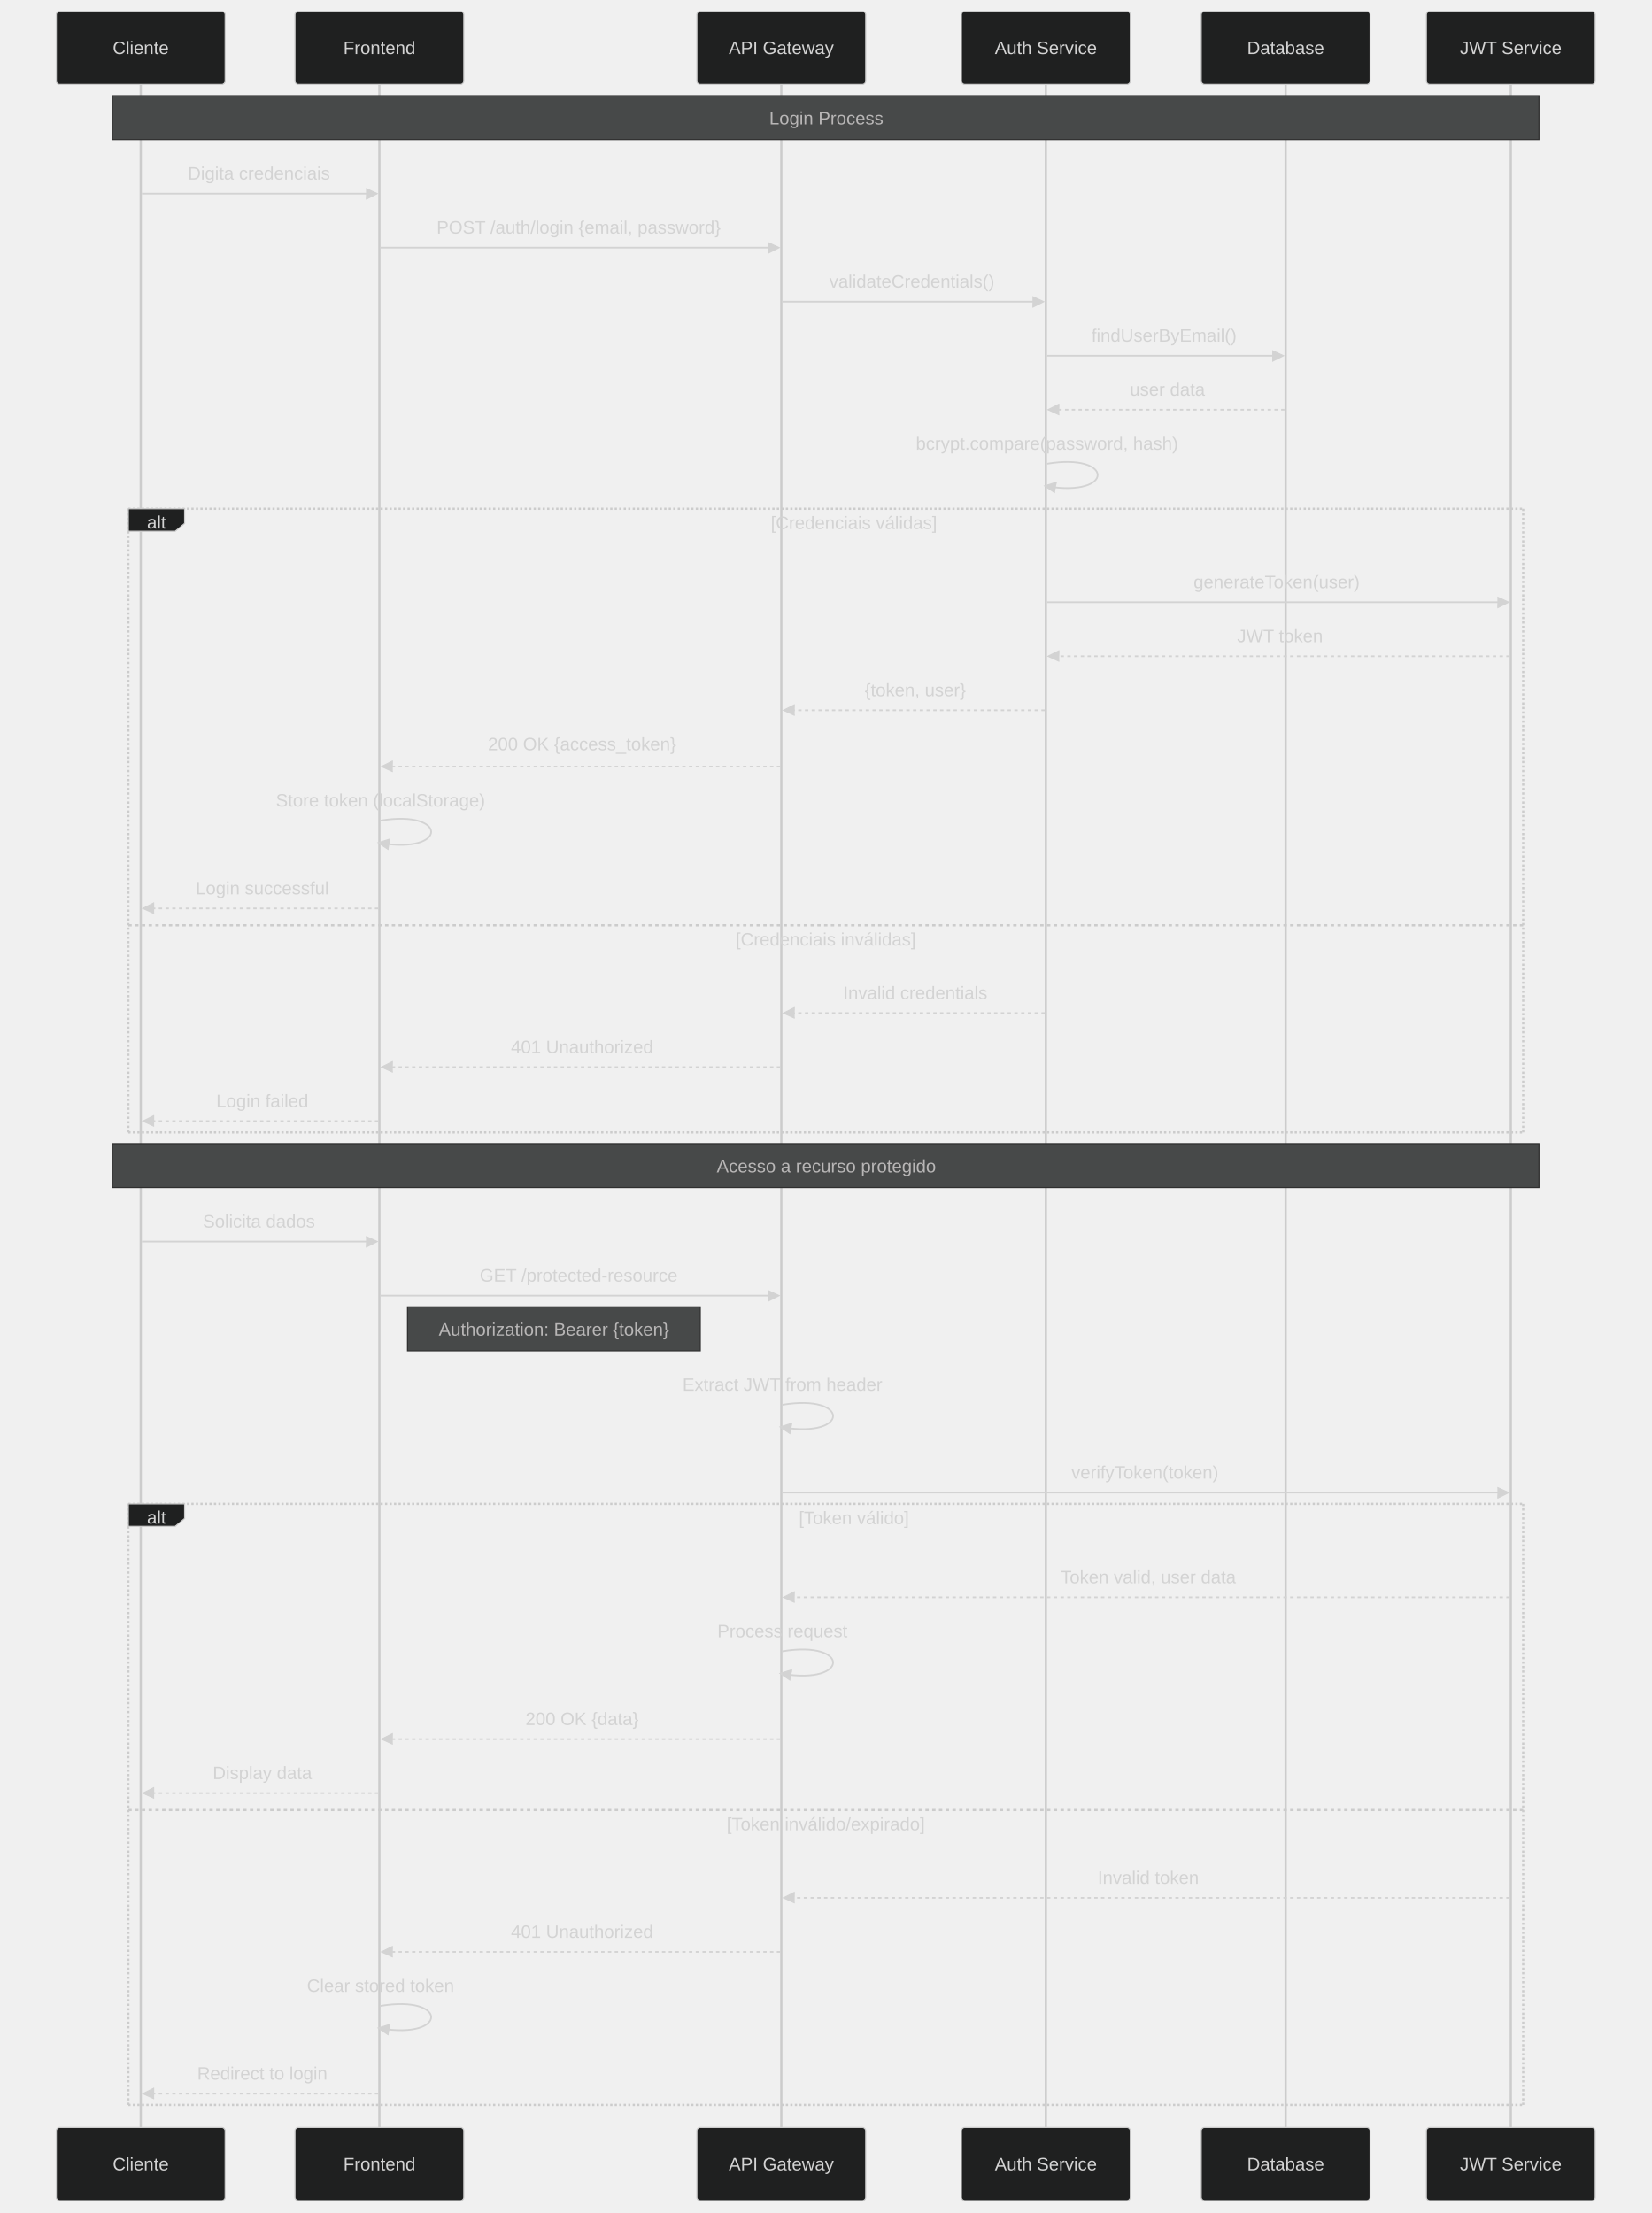
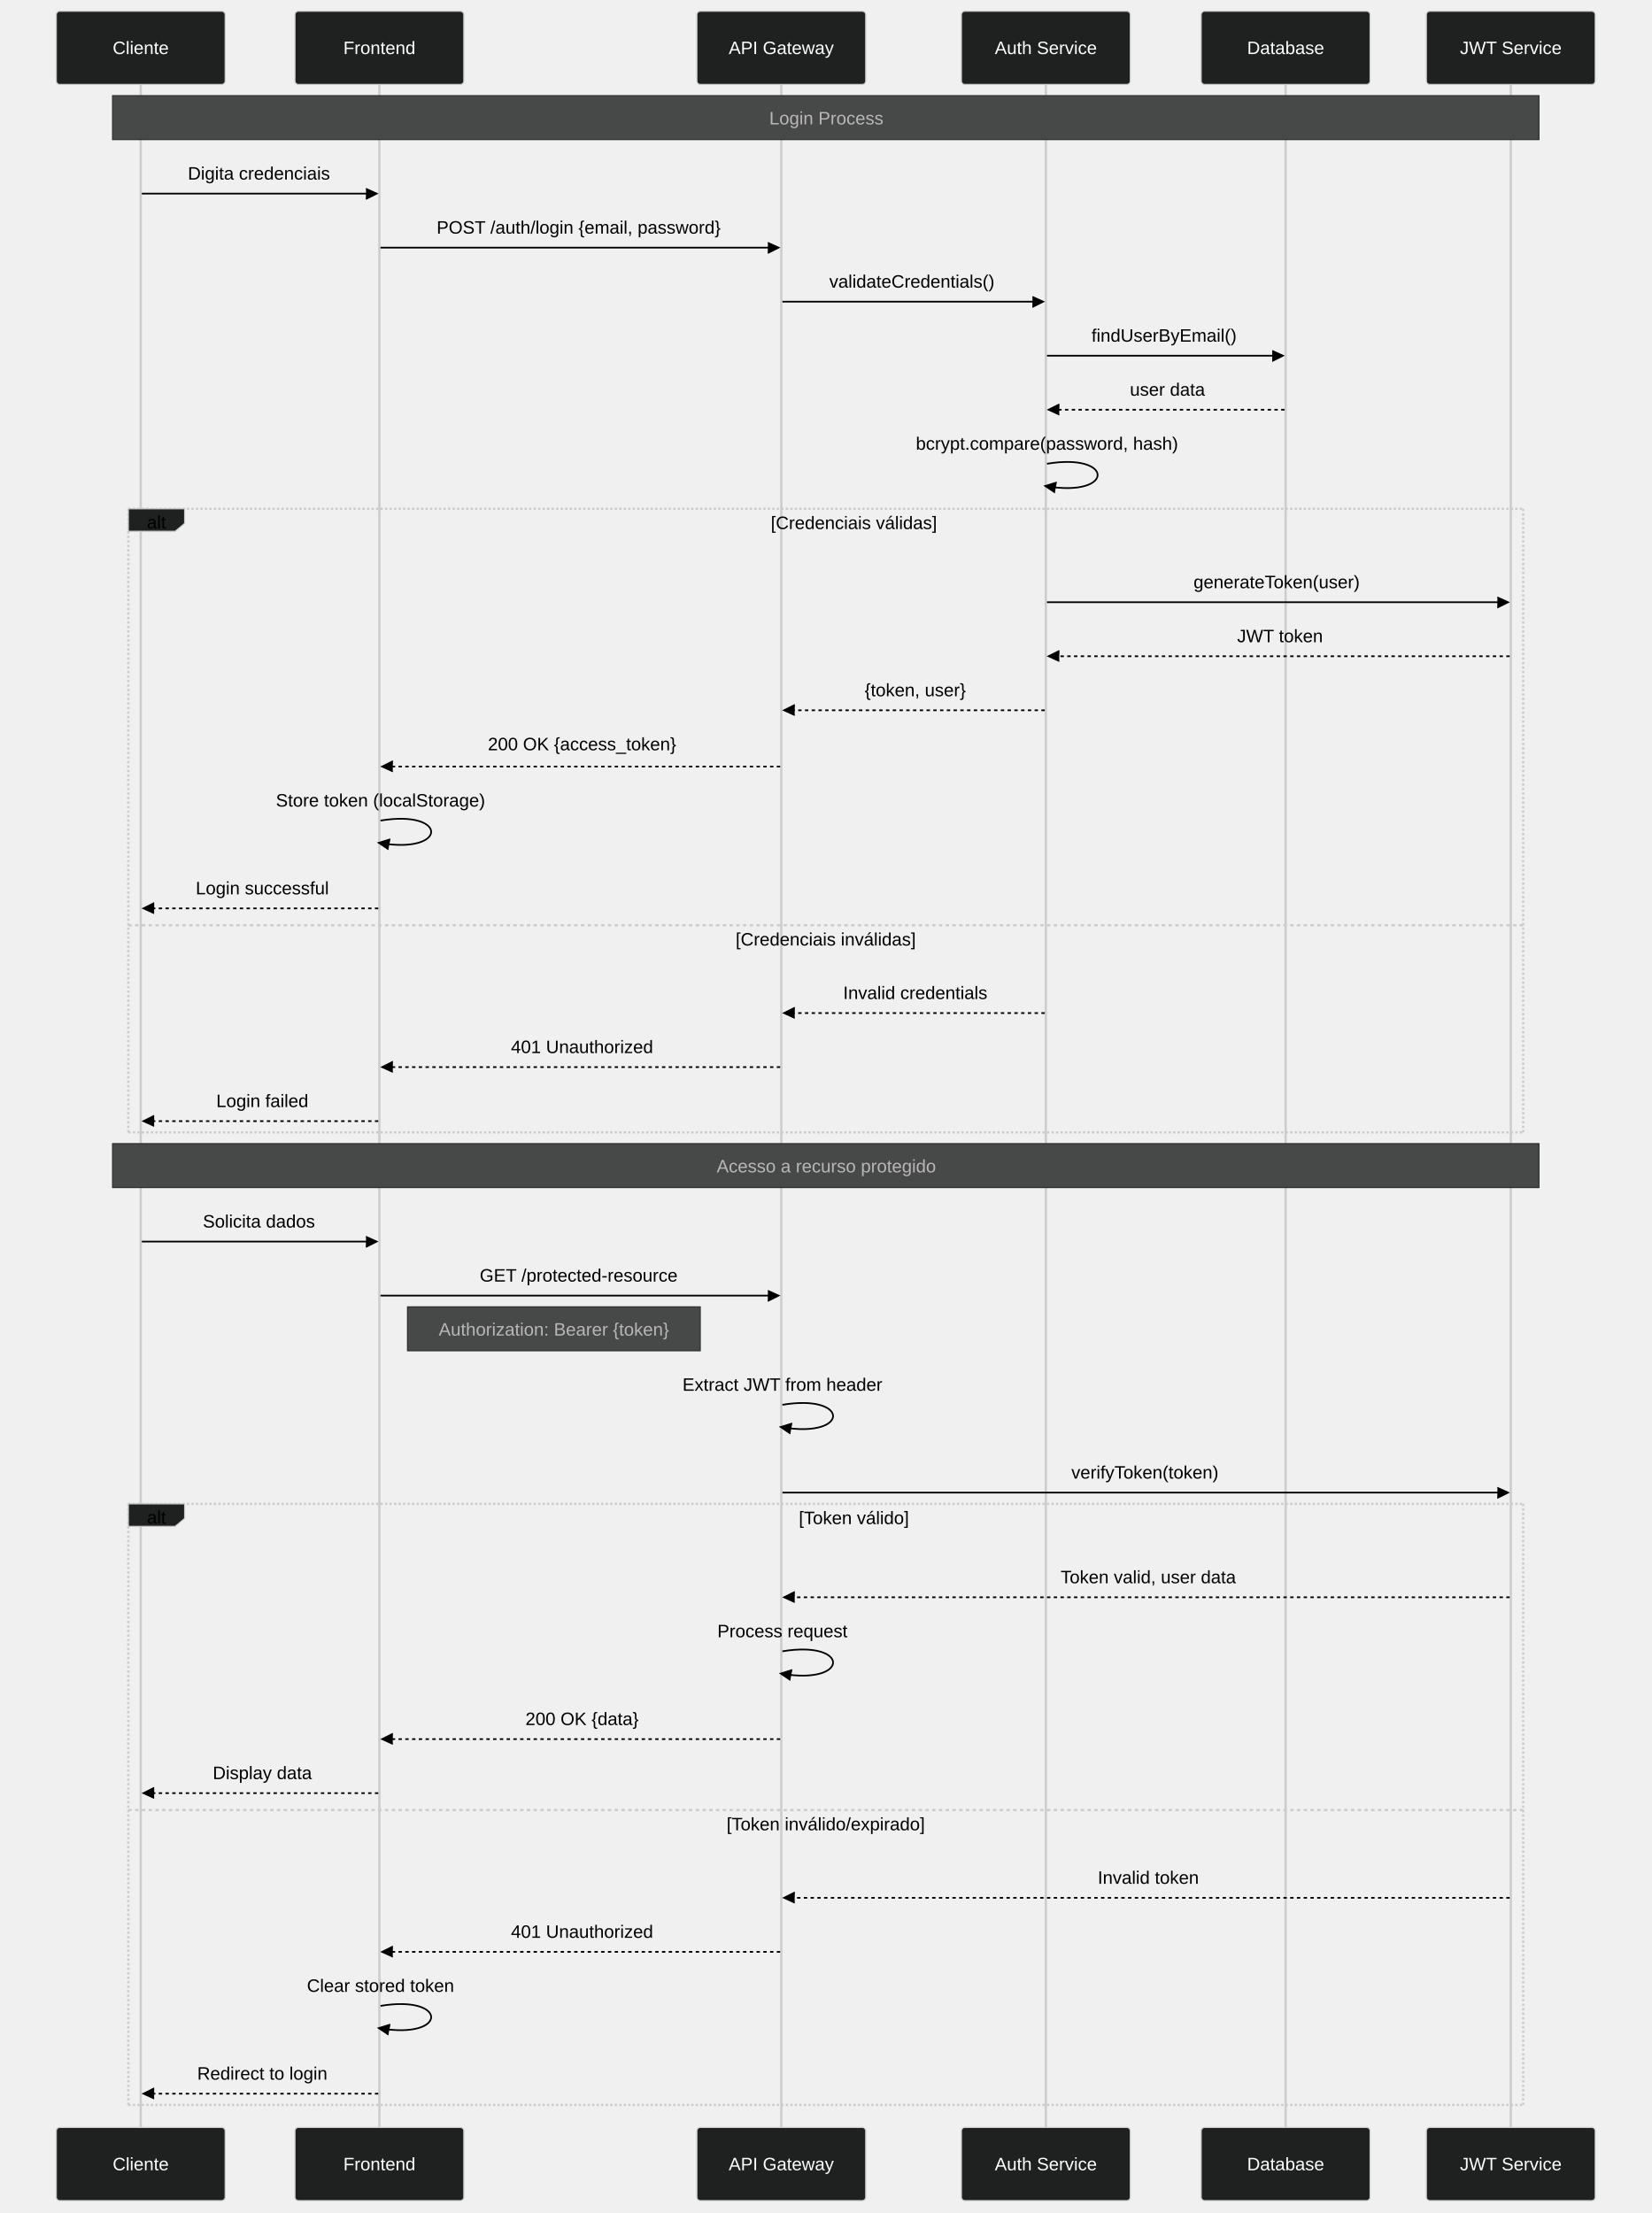
<svg xmlns="http://www.w3.org/2000/svg" aria-roledescription="sequence" role="graphics-document document" viewBox="-50 -10 1467 1966" style="max-width: 1467px; background-color: white;" width="100%" id="my-svg">
  <g>
    <rect class="actor actor-bottom" ry="3" rx="3" name="JWT" height="65" width="150" stroke="#666" fill="#eaeaea" y="1880" x="1217" />
    <text style="text-anchor: middle; font-size: 16px; font-weight: 400;" class="actor actor-box" alignment-baseline="central" dominant-baseline="central" y="1912.5" x="1292">
      <tspan dy="0" x="1292">JWT Service</tspan>
    </text>
  </g>
  <g>
    <rect class="actor actor-bottom" ry="3" rx="3" name="DB" height="65" width="150" stroke="#666" fill="#eaeaea" y="1880" x="1017" />
    <text style="text-anchor: middle; font-size: 16px; font-weight: 400;" class="actor actor-box" alignment-baseline="central" dominant-baseline="central" y="1912.5" x="1092">
      <tspan dy="0" x="1092">Database</tspan>
    </text>
  </g>
  <g>
    <rect class="actor actor-bottom" ry="3" rx="3" name="Auth" height="65" width="150" stroke="#666" fill="#eaeaea" y="1880" x="804" />
    <text style="text-anchor: middle; font-size: 16px; font-weight: 400;" class="actor actor-box" alignment-baseline="central" dominant-baseline="central" y="1912.5" x="879">
      <tspan dy="0" x="879">Auth Service</tspan>
    </text>
  </g>
  <g>
    <rect class="actor actor-bottom" ry="3" rx="3" name="API" height="65" width="150" stroke="#666" fill="#eaeaea" y="1880" x="569" />
    <text style="text-anchor: middle; font-size: 16px; font-weight: 400;" class="actor actor-box" alignment-baseline="central" dominant-baseline="central" y="1912.5" x="644">
      <tspan dy="0" x="644">API Gateway</tspan>
    </text>
  </g>
  <g>
    <rect class="actor actor-bottom" ry="3" rx="3" name="Frontend" height="65" width="150" stroke="#666" fill="#eaeaea" y="1880" x="212" />
    <text style="text-anchor: middle; font-size: 16px; font-weight: 400;" class="actor actor-box" alignment-baseline="central" dominant-baseline="central" y="1912.5" x="287">
      <tspan dy="0" x="287">Frontend</tspan>
    </text>
  </g>
  <g>
    <rect class="actor actor-bottom" ry="3" rx="3" name="Client" height="65" width="150" stroke="#666" fill="#eaeaea" y="1880" x="0" />
    <text style="text-anchor: middle; font-size: 16px; font-weight: 400;" class="actor actor-box" alignment-baseline="central" dominant-baseline="central" y="1912.5" x="75">
      <tspan dy="0" x="75">Cliente</tspan>
    </text>
  </g>
  <g>
    <line name="JWT" stroke="#999" stroke-width="0.5px" class="actor-line 200" y2="1880" x2="1292" y1="65" x1="1292" id="actor5" />
    <g id="root-5">
      <rect class="actor actor-top" ry="3" rx="3" name="JWT" height="65" width="150" stroke="#666" fill="#eaeaea" y="0" x="1217" />
      <text style="text-anchor: middle; font-size: 16px; font-weight: 400;" class="actor actor-box" alignment-baseline="central" dominant-baseline="central" y="32.5" x="1292">
        <tspan dy="0" x="1292">JWT Service</tspan>
      </text>
    </g>
  </g>
  <g>
    <line name="DB" stroke="#999" stroke-width="0.5px" class="actor-line 200" y2="1880" x2="1092" y1="65" x1="1092" id="actor4" />
    <g id="root-4">
      <rect class="actor actor-top" ry="3" rx="3" name="DB" height="65" width="150" stroke="#666" fill="#eaeaea" y="0" x="1017" />
      <text style="text-anchor: middle; font-size: 16px; font-weight: 400;" class="actor actor-box" alignment-baseline="central" dominant-baseline="central" y="32.5" x="1092">
        <tspan dy="0" x="1092">Database</tspan>
      </text>
    </g>
  </g>
  <g>
    <line name="Auth" stroke="#999" stroke-width="0.5px" class="actor-line 200" y2="1880" x2="879" y1="65" x1="879" id="actor3" />
    <g id="root-3">
      <rect class="actor actor-top" ry="3" rx="3" name="Auth" height="65" width="150" stroke="#666" fill="#eaeaea" y="0" x="804" />
      <text style="text-anchor: middle; font-size: 16px; font-weight: 400;" class="actor actor-box" alignment-baseline="central" dominant-baseline="central" y="32.5" x="879">
        <tspan dy="0" x="879">Auth Service</tspan>
      </text>
    </g>
  </g>
  <g>
    <line name="API" stroke="#999" stroke-width="0.5px" class="actor-line 200" y2="1880" x2="644" y1="65" x1="644" id="actor2" />
    <g id="root-2">
      <rect class="actor actor-top" ry="3" rx="3" name="API" height="65" width="150" stroke="#666" fill="#eaeaea" y="0" x="569" />
      <text style="text-anchor: middle; font-size: 16px; font-weight: 400;" class="actor actor-box" alignment-baseline="central" dominant-baseline="central" y="32.5" x="644">
        <tspan dy="0" x="644">API Gateway</tspan>
      </text>
    </g>
  </g>
  <g>
    <line name="Frontend" stroke="#999" stroke-width="0.5px" class="actor-line 200" y2="1880" x2="287" y1="65" x1="287" id="actor1" />
    <g id="root-1">
      <rect class="actor actor-top" ry="3" rx="3" name="Frontend" height="65" width="150" stroke="#666" fill="#eaeaea" y="0" x="212" />
      <text style="text-anchor: middle; font-size: 16px; font-weight: 400;" class="actor actor-box" alignment-baseline="central" dominant-baseline="central" y="32.5" x="287">
        <tspan dy="0" x="287">Frontend</tspan>
      </text>
    </g>
  </g>
  <g>
    <line name="Client" stroke="#999" stroke-width="0.5px" class="actor-line 200" y2="1880" x2="75" y1="65" x1="75" id="actor0" />
    <g id="root-0">
      <rect class="actor actor-top" ry="3" rx="3" name="Client" height="65" width="150" stroke="#666" fill="#eaeaea" y="0" x="0" />
      <text style="text-anchor: middle; font-size: 16px; font-weight: 400;" class="actor actor-box" alignment-baseline="central" dominant-baseline="central" y="32.5" x="75">
        <tspan dy="0" x="75">Cliente</tspan>
      </text>
    </g>
  </g>
-   <style>#my-svg{font-family:"trebuchet ms",verdana,arial,sans-serif;font-size:16px;fill:#ccc;}@keyframes edge-animation-frame{from{stroke-dashoffset:0;}}@keyframes dash{to{stroke-dashoffset:0;}}#my-svg .edge-animation-slow{stroke-dasharray:9,5!important;stroke-dashoffset:900;animation:dash 50s linear infinite;stroke-linecap:round;}#my-svg .edge-animation-fast{stroke-dasharray:9,5!important;stroke-dashoffset:900;animation:dash 20s linear infinite;stroke-linecap:round;}#my-svg .error-icon{fill:#a44141;}#my-svg .error-text{fill:#ddd;stroke:#ddd;}#my-svg .edge-thickness-normal{stroke-width:1px;}#my-svg .edge-thickness-thick{stroke-width:3.5px;}#my-svg .edge-pattern-solid{stroke-dasharray:0;}#my-svg .edge-thickness-invisible{stroke-width:0;fill:none;}#my-svg .edge-pattern-dashed{stroke-dasharray:3;}#my-svg .edge-pattern-dotted{stroke-dasharray:2;}#my-svg .marker{fill:lightgrey;stroke:lightgrey;}#my-svg .marker.cross{stroke:lightgrey;}#my-svg svg{font-family:"trebuchet ms",verdana,arial,sans-serif;font-size:16px;}#my-svg p{margin:0;}#my-svg .actor{stroke:#ccc;fill:#1f2020;}#my-svg text.actor&gt;tspan{fill:lightgrey;stroke:none;}#my-svg .actor-line{stroke:#ccc;}#my-svg .innerArc{stroke-width:1.5;stroke-dasharray:none;}#my-svg .messageLine0{stroke-width:1.5;stroke-dasharray:none;stroke:lightgrey;}#my-svg .messageLine1{stroke-width:1.5;stroke-dasharray:2,2;stroke:lightgrey;}#my-svg #arrowhead path{fill:lightgrey;stroke:lightgrey;}#my-svg .sequenceNumber{fill:black;}#my-svg #sequencenumber{fill:lightgrey;}#my-svg #crosshead path{fill:lightgrey;stroke:lightgrey;}#my-svg .messageText{fill:lightgrey;stroke:none;}#my-svg .labelBox{stroke:#ccc;fill:#1f2020;}#my-svg .labelText,#my-svg .labelText&gt;tspan{fill:lightgrey;stroke:none;}#my-svg .loopText,#my-svg .loopText&gt;tspan{fill:lightgrey;stroke:none;}#my-svg .loopLine{stroke-width:2px;stroke-dasharray:2,2;stroke:#ccc;fill:#ccc;}#my-svg .note{stroke:hsl(180, 0%, 18.353%);fill:hsl(180, 1.587%, 28.353%);}#my-svg .noteText,#my-svg .noteText&gt;tspan{fill:rgb(183.848, 181.552, 181.552);stroke:none;}#my-svg .activation0{fill:hsl(180, 1.587%, 28.353%);stroke:#ccc;}#my-svg .activation1{fill:hsl(180, 1.587%, 28.353%);stroke:#ccc;}#my-svg .activation2{fill:hsl(180, 1.587%, 28.353%);stroke:#ccc;}#my-svg .actorPopupMenu{position:absolute;}#my-svg .actorPopupMenuPanel{position:absolute;fill:#1f2020;box-shadow:0px 8px 16px 0px rgba(0,0,0,0.2);filter:drop-shadow(3px 5px 2px rgb(0 0 0 / 0.4));}#my-svg .actor-man line{stroke:#ccc;fill:#1f2020;}#my-svg .actor-man circle,#my-svg line{stroke:#ccc;fill:#1f2020;stroke-width:2px;}#my-svg :root{--mermaid-font-family:"trebuchet ms",verdana,arial,sans-serif;}</style>
+   <style>#my-svg{font-family:"trebuchet ms",verdana,arial,sans-serif;font-size:16px;fill:#ccc;}@keyframes edge-animation-frame{from{stroke-dashoffset:0;}}@keyframes dash{to{stroke-dashoffset:0;}}#my-svg .edge-animation-slow{stroke-dasharray:9,5!important;stroke-dashoffset:900;animation:dash 50s linear infinite;stroke-linecap:round;}#my-svg .edge-animation-fast{stroke-dasharray:9,5!important;stroke-dashoffset:900;animation:dash 20s linear infinite;stroke-linecap:round;}#my-svg .error-icon{fill:#a44141;}#my-svg .error-text{fill:#ddd;stroke:#ddd;}#my-svg .edge-thickness-normal{stroke-width:1px;}#my-svg .edge-thickness-thick{stroke-width:3.5px;}#my-svg .edge-pattern-solid{stroke-dasharray:0;}#my-svg .edge-thickness-invisible{stroke-width:0;fill:none;}#my-svg .edge-pattern-dashed{stroke-dasharray:3;}#my-svg .edge-pattern-dotted{stroke-dasharray:2;}#my-svg .marker{fill:black;stroke:black;}#my-svg .marker.cross{stroke:black;}#my-svg svg{font-family:"trebuchet ms",verdana,arial,sans-serif;font-size:16px;}#my-svg p{margin:0;}#my-svg .actor{stroke:#ccc;fill:#1f2020;}#my-svg text.actor&gt;tspan{fill:white;stroke:none;}#my-svg .actor-line{stroke:#ccc;}#my-svg .innerArc{stroke-width:1.5;stroke-dasharray:none;}#my-svg .messageLine0{stroke-width:1.5;stroke-dasharray:none;stroke:black;}#my-svg .messageLine1{stroke-width:1.5;stroke-dasharray:2,2;stroke:black;}#my-svg #arrowhead path{fill:black;stroke:black;}#my-svg .sequenceNumber{fill:black;}#my-svg #sequencenumber{fill:black;}#my-svg #crosshead path{fill:black;stroke:black;}#my-svg .messageText{fill:black;stroke:none;}#my-svg .labelBox{stroke:#ccc;fill:#1f2020;}#my-svg .labelText,#my-svg .labelText&gt;tspan{fill:black;stroke:none;}#my-svg .loopText,#my-svg .loopText&gt;tspan{fill:black;stroke:none;}#my-svg .loopLine{stroke-width:2px;stroke-dasharray:2,2;stroke:#ccc;fill:#ccc;}#my-svg .note{stroke:hsl(180, 0%, 18.353%);fill:hsl(180, 1.587%, 28.353%);}#my-svg .noteText,#my-svg .noteText&gt;tspan{fill:rgb(183.848, 181.552, 181.552);stroke:none;}#my-svg .activation0{fill:hsl(180, 1.587%, 28.353%);stroke:#ccc;}#my-svg .activation1{fill:hsl(180, 1.587%, 28.353%);stroke:#ccc;}#my-svg .activation2{fill:hsl(180, 1.587%, 28.353%);stroke:#ccc;}#my-svg .actorPopupMenu{position:absolute;}#my-svg .actorPopupMenuPanel{position:absolute;fill:#1f2020;box-shadow:0px 8px 16px 0px rgba(0,0,0,0.2);filter:drop-shadow(3px 5px 2px rgb(0 0 0 / 0.4));}#my-svg .actor-man line{stroke:#ccc;fill:#1f2020;}#my-svg .actor-man circle,#my-svg line{stroke:#ccc;fill:#1f2020;stroke-width:2px;}#my-svg :root{--mermaid-font-family:"trebuchet ms",verdana,arial,sans-serif;}</style>
  <g />
  <defs>
    <symbol height="24" width="24" id="computer">
      <path d="M2 2v13h20v-13h-20zm18 11h-16v-9h16v9zm-10.228 6l.466-1h3.524l.467 1h-4.457zm14.228 3h-24l2-6h2.104l-1.33 4h18.45l-1.297-4h2.073l2 6zm-5-10h-14v-7h14v7z" transform="scale(.5)" />
    </symbol>
  </defs>
  <defs>
    <symbol clip-rule="evenodd" fill-rule="evenodd" id="database">
      <path d="M12.258.001l.256.004.255.005.253.008.251.01.249.012.247.015.246.016.242.019.241.02.239.023.236.024.233.027.231.028.229.031.225.032.223.034.22.036.217.038.214.04.211.041.208.043.205.045.201.046.198.048.194.05.191.051.187.053.183.054.18.056.175.057.172.059.168.06.163.061.16.063.155.064.15.066.074.033.073.033.071.034.07.034.069.035.068.035.067.035.066.035.064.036.064.036.062.036.06.036.06.037.058.037.058.037.055.038.055.038.053.038.052.038.051.039.05.039.048.039.047.039.045.04.044.04.043.04.041.04.04.041.039.041.037.041.036.041.034.041.033.042.032.042.03.042.029.042.027.042.026.043.024.043.023.043.021.043.02.043.018.044.017.043.015.044.013.044.012.044.011.045.009.044.007.045.006.045.004.045.002.045.001.045v17l-.001.045-.002.045-.004.045-.006.045-.007.045-.009.044-.011.045-.012.044-.013.044-.015.044-.017.043-.018.044-.02.043-.021.043-.023.043-.024.043-.026.043-.027.042-.029.042-.03.042-.032.042-.033.042-.034.041-.036.041-.037.041-.039.041-.04.041-.041.04-.043.04-.044.04-.045.04-.047.039-.048.039-.05.039-.051.039-.052.038-.053.038-.055.038-.055.038-.058.037-.058.037-.06.037-.06.036-.062.036-.064.036-.064.036-.066.035-.067.035-.068.035-.069.035-.07.034-.071.034-.073.033-.074.033-.15.066-.155.064-.16.063-.163.061-.168.06-.172.059-.175.057-.18.056-.183.054-.187.053-.191.051-.194.05-.198.048-.201.046-.205.045-.208.043-.211.041-.214.04-.217.038-.22.036-.223.034-.225.032-.229.031-.231.028-.233.027-.236.024-.239.023-.241.02-.242.019-.246.016-.247.015-.249.012-.251.01-.253.008-.255.005-.256.004-.258.001-.258-.001-.256-.004-.255-.005-.253-.008-.251-.01-.249-.012-.247-.015-.245-.016-.243-.019-.241-.02-.238-.023-.236-.024-.234-.027-.231-.028-.228-.031-.226-.032-.223-.034-.22-.036-.217-.038-.214-.04-.211-.041-.208-.043-.204-.045-.201-.046-.198-.048-.195-.05-.19-.051-.187-.053-.184-.054-.179-.056-.176-.057-.172-.059-.167-.06-.164-.061-.159-.063-.155-.064-.151-.066-.074-.033-.072-.033-.072-.034-.07-.034-.069-.035-.068-.035-.067-.035-.066-.035-.064-.036-.063-.036-.062-.036-.061-.036-.06-.037-.058-.037-.057-.037-.056-.038-.055-.038-.053-.038-.052-.038-.051-.039-.049-.039-.049-.039-.046-.039-.046-.04-.044-.04-.043-.04-.041-.04-.04-.041-.039-.041-.037-.041-.036-.041-.034-.041-.033-.042-.032-.042-.03-.042-.029-.042-.027-.042-.026-.043-.024-.043-.023-.043-.021-.043-.02-.043-.018-.044-.017-.043-.015-.044-.013-.044-.012-.044-.011-.045-.009-.044-.007-.045-.006-.045-.004-.045-.002-.045-.001-.045v-17l.001-.045.002-.045.004-.045.006-.045.007-.045.009-.044.011-.045.012-.044.013-.044.015-.044.017-.043.018-.044.02-.043.021-.043.023-.043.024-.043.026-.043.027-.042.029-.042.03-.042.032-.042.033-.042.034-.041.036-.041.037-.041.039-.041.04-.041.041-.04.043-.04.044-.04.046-.04.046-.039.049-.039.049-.039.051-.039.052-.038.053-.038.055-.038.056-.038.057-.037.058-.037.06-.037.061-.036.062-.036.063-.036.064-.036.066-.035.067-.035.068-.035.069-.035.07-.034.072-.034.072-.033.074-.033.151-.066.155-.064.159-.063.164-.061.167-.06.172-.059.176-.057.179-.056.184-.054.187-.053.19-.051.195-.05.198-.048.201-.046.204-.045.208-.043.211-.041.214-.04.217-.038.22-.036.223-.034.226-.032.228-.031.231-.028.234-.027.236-.024.238-.023.241-.02.243-.019.245-.016.247-.015.249-.012.251-.01.253-.008.255-.005.256-.004.258-.001.258.001zm-9.258 20.499v.01l.001.021.003.021.004.022.005.021.006.022.007.022.009.023.01.022.011.023.012.023.013.023.015.023.016.024.017.023.018.024.019.024.021.024.022.025.023.024.024.025.052.049.056.05.061.051.066.051.07.051.075.051.079.052.084.052.088.052.092.052.097.052.102.051.105.052.11.052.114.051.119.051.123.051.127.05.131.05.135.05.139.048.144.049.147.047.152.047.155.047.16.045.163.045.167.043.171.043.176.041.178.041.183.039.187.039.19.037.194.035.197.035.202.033.204.031.209.03.212.029.216.027.219.025.222.024.226.021.23.02.233.018.236.016.24.015.243.012.246.01.249.008.253.005.256.004.259.001.26-.001.257-.004.254-.005.25-.008.247-.011.244-.012.241-.014.237-.016.233-.018.231-.021.226-.021.224-.024.22-.026.216-.027.212-.028.21-.031.205-.031.202-.034.198-.034.194-.036.191-.037.187-.039.183-.04.179-.04.175-.042.172-.043.168-.044.163-.045.16-.046.155-.046.152-.047.148-.048.143-.049.139-.049.136-.05.131-.05.126-.05.123-.051.118-.052.114-.051.11-.052.106-.052.101-.052.096-.052.092-.052.088-.053.083-.051.079-.052.074-.052.07-.051.065-.051.06-.051.056-.05.051-.05.023-.024.023-.025.021-.024.02-.024.019-.024.018-.024.017-.024.015-.023.014-.024.013-.023.012-.023.01-.023.01-.022.008-.022.006-.022.006-.022.004-.022.004-.021.001-.021.001-.021v-4.127l-.077.055-.08.053-.083.054-.085.053-.087.052-.09.052-.093.051-.095.05-.097.05-.1.049-.102.049-.105.048-.106.047-.109.047-.111.046-.114.045-.115.045-.118.044-.12.043-.122.042-.124.042-.126.041-.128.04-.13.04-.132.038-.134.038-.135.037-.138.037-.139.035-.142.035-.143.034-.144.033-.147.032-.148.031-.15.03-.151.03-.153.029-.154.027-.156.027-.158.026-.159.025-.161.024-.162.023-.163.022-.165.021-.166.02-.167.019-.169.018-.169.017-.171.016-.173.015-.173.014-.175.013-.175.012-.177.011-.178.01-.179.008-.179.008-.181.006-.182.005-.182.004-.184.003-.184.002h-.37l-.184-.002-.184-.003-.182-.004-.182-.005-.181-.006-.179-.008-.179-.008-.178-.01-.176-.011-.176-.012-.175-.013-.173-.014-.172-.015-.171-.016-.17-.017-.169-.018-.167-.019-.166-.02-.165-.021-.163-.022-.162-.023-.161-.024-.159-.025-.157-.026-.156-.027-.155-.027-.153-.029-.151-.03-.15-.03-.148-.031-.146-.032-.145-.033-.143-.034-.141-.035-.14-.035-.137-.037-.136-.037-.134-.038-.132-.038-.13-.04-.128-.04-.126-.041-.124-.042-.122-.042-.12-.044-.117-.043-.116-.045-.113-.045-.112-.046-.109-.047-.106-.047-.105-.048-.102-.049-.1-.049-.097-.05-.095-.05-.093-.052-.09-.051-.087-.052-.085-.053-.083-.054-.08-.054-.077-.054v4.127zm0-5.654v.011l.001.021.003.021.004.021.005.022.006.022.007.022.009.022.01.022.011.023.012.023.013.023.015.024.016.023.017.024.018.024.019.024.021.024.022.024.023.025.024.024.052.05.056.05.061.05.066.051.07.051.075.052.079.051.084.052.088.052.092.052.097.052.102.052.105.052.11.051.114.051.119.052.123.05.127.051.131.05.135.049.139.049.144.048.147.048.152.047.155.046.16.045.163.045.167.044.171.042.176.042.178.04.183.04.187.038.19.037.194.036.197.034.202.033.204.032.209.03.212.028.216.027.219.025.222.024.226.022.23.02.233.018.236.016.24.014.243.012.246.01.249.008.253.006.256.003.259.001.26-.001.257-.003.254-.006.25-.008.247-.01.244-.012.241-.015.237-.016.233-.018.231-.02.226-.022.224-.024.22-.025.216-.027.212-.029.21-.03.205-.032.202-.033.198-.035.194-.036.191-.037.187-.039.183-.039.179-.041.175-.042.172-.043.168-.044.163-.045.16-.045.155-.047.152-.047.148-.048.143-.048.139-.05.136-.049.131-.05.126-.051.123-.051.118-.051.114-.052.11-.052.106-.052.101-.052.096-.052.092-.052.088-.052.083-.052.079-.052.074-.051.07-.052.065-.051.06-.05.056-.051.051-.049.023-.025.023-.024.021-.025.02-.024.019-.024.018-.024.017-.024.015-.023.014-.023.013-.024.012-.022.01-.023.01-.023.008-.022.006-.022.006-.022.004-.021.004-.022.001-.021.001-.021v-4.139l-.077.054-.08.054-.083.054-.085.052-.087.053-.09.051-.093.051-.095.051-.097.05-.1.049-.102.049-.105.048-.106.047-.109.047-.111.046-.114.045-.115.044-.118.044-.12.044-.122.042-.124.042-.126.041-.128.04-.13.039-.132.039-.134.038-.135.037-.138.036-.139.036-.142.035-.143.033-.144.033-.147.033-.148.031-.15.03-.151.03-.153.028-.154.028-.156.027-.158.026-.159.025-.161.024-.162.023-.163.022-.165.021-.166.02-.167.019-.169.018-.169.017-.171.016-.173.015-.173.014-.175.013-.175.012-.177.011-.178.009-.179.009-.179.007-.181.007-.182.005-.182.004-.184.003-.184.002h-.37l-.184-.002-.184-.003-.182-.004-.182-.005-.181-.007-.179-.007-.179-.009-.178-.009-.176-.011-.176-.012-.175-.013-.173-.014-.172-.015-.171-.016-.17-.017-.169-.018-.167-.019-.166-.02-.165-.021-.163-.022-.162-.023-.161-.024-.159-.025-.157-.026-.156-.027-.155-.028-.153-.028-.151-.03-.15-.03-.148-.031-.146-.033-.145-.033-.143-.033-.141-.035-.14-.036-.137-.036-.136-.037-.134-.038-.132-.039-.13-.039-.128-.04-.126-.041-.124-.042-.122-.043-.12-.043-.117-.044-.116-.044-.113-.046-.112-.046-.109-.046-.106-.047-.105-.048-.102-.049-.1-.049-.097-.05-.095-.051-.093-.051-.09-.051-.087-.053-.085-.052-.083-.054-.08-.054-.077-.054v4.139zm0-5.666v.011l.001.02.003.022.004.021.005.022.006.021.007.022.009.023.01.022.011.023.012.023.013.023.015.023.016.024.017.024.018.023.019.024.021.025.022.024.023.024.024.025.052.05.056.05.061.05.066.051.07.051.075.052.079.051.084.052.088.052.092.052.097.052.102.052.105.051.11.052.114.051.119.051.123.051.127.05.131.05.135.05.139.049.144.048.147.048.152.047.155.046.16.045.163.045.167.043.171.043.176.042.178.04.183.04.187.038.19.037.194.036.197.034.202.033.204.032.209.03.212.028.216.027.219.025.222.024.226.021.23.02.233.018.236.017.24.014.243.012.246.01.249.008.253.006.256.003.259.001.26-.001.257-.003.254-.006.25-.008.247-.01.244-.013.241-.014.237-.016.233-.018.231-.02.226-.022.224-.024.22-.025.216-.027.212-.029.21-.03.205-.032.202-.033.198-.035.194-.036.191-.037.187-.039.183-.039.179-.041.175-.042.172-.043.168-.044.163-.045.16-.045.155-.047.152-.047.148-.048.143-.049.139-.049.136-.049.131-.051.126-.05.123-.051.118-.052.114-.051.11-.052.106-.052.101-.052.096-.052.092-.052.088-.052.083-.052.079-.052.074-.052.07-.051.065-.051.06-.051.056-.05.051-.049.023-.025.023-.025.021-.024.02-.024.019-.024.018-.024.017-.024.015-.023.014-.024.013-.023.012-.023.01-.022.01-.023.008-.022.006-.022.006-.022.004-.022.004-.021.001-.021.001-.021v-4.153l-.077.054-.08.054-.083.053-.085.053-.087.053-.09.051-.093.051-.095.051-.097.05-.1.049-.102.048-.105.048-.106.048-.109.046-.111.046-.114.046-.115.044-.118.044-.12.043-.122.043-.124.042-.126.041-.128.04-.13.039-.132.039-.134.038-.135.037-.138.036-.139.036-.142.034-.143.034-.144.033-.147.032-.148.032-.15.03-.151.03-.153.028-.154.028-.156.027-.158.026-.159.024-.161.024-.162.023-.163.023-.165.021-.166.02-.167.019-.169.018-.169.017-.171.016-.173.015-.173.014-.175.013-.175.012-.177.01-.178.01-.179.009-.179.007-.181.006-.182.006-.182.004-.184.003-.184.001-.185.001-.185-.001-.184-.001-.184-.003-.182-.004-.182-.006-.181-.006-.179-.007-.179-.009-.178-.01-.176-.01-.176-.012-.175-.013-.173-.014-.172-.015-.171-.016-.17-.017-.169-.018-.167-.019-.166-.02-.165-.021-.163-.023-.162-.023-.161-.024-.159-.024-.157-.026-.156-.027-.155-.028-.153-.028-.151-.03-.15-.03-.148-.032-.146-.032-.145-.033-.143-.034-.141-.034-.14-.036-.137-.036-.136-.037-.134-.038-.132-.039-.13-.039-.128-.041-.126-.041-.124-.041-.122-.043-.12-.043-.117-.044-.116-.044-.113-.046-.112-.046-.109-.046-.106-.048-.105-.048-.102-.048-.1-.05-.097-.049-.095-.051-.093-.051-.09-.052-.087-.052-.085-.053-.083-.053-.08-.054-.077-.054v4.153zm8.74-8.179l-.257.004-.254.005-.25.008-.247.011-.244.012-.241.014-.237.016-.233.018-.231.021-.226.022-.224.023-.22.026-.216.027-.212.028-.21.031-.205.032-.202.033-.198.034-.194.036-.191.038-.187.038-.183.04-.179.041-.175.042-.172.043-.168.043-.163.045-.16.046-.155.046-.152.048-.148.048-.143.048-.139.049-.136.05-.131.05-.126.051-.123.051-.118.051-.114.052-.11.052-.106.052-.101.052-.096.052-.092.052-.088.052-.083.052-.079.052-.074.051-.07.052-.065.051-.06.05-.056.05-.051.05-.023.025-.023.024-.021.024-.02.025-.019.024-.018.024-.017.023-.015.024-.014.023-.013.023-.012.023-.01.023-.01.022-.008.022-.006.023-.006.021-.004.022-.004.021-.001.021-.001.021.001.021.001.021.004.021.004.022.006.021.006.023.008.022.01.022.01.023.012.023.013.023.014.023.015.024.017.023.018.024.019.024.02.025.021.024.023.024.023.025.051.05.056.05.06.05.065.051.07.052.074.051.079.052.083.052.088.052.092.052.096.052.101.052.106.052.11.052.114.052.118.051.123.051.126.051.131.05.136.05.139.049.143.048.148.048.152.048.155.046.16.046.163.045.168.043.172.043.175.042.179.041.183.04.187.038.191.038.194.036.198.034.202.033.205.032.21.031.212.028.216.027.22.026.224.023.226.022.231.021.233.018.237.016.241.014.244.012.247.011.25.008.254.005.257.004.26.001.26-.001.257-.004.254-.005.25-.008.247-.011.244-.012.241-.014.237-.016.233-.018.231-.021.226-.022.224-.023.22-.026.216-.027.212-.028.21-.031.205-.032.202-.033.198-.034.194-.036.191-.038.187-.038.183-.04.179-.041.175-.042.172-.043.168-.043.163-.045.16-.046.155-.046.152-.048.148-.048.143-.048.139-.049.136-.05.131-.05.126-.051.123-.051.118-.051.114-.052.11-.052.106-.052.101-.052.096-.052.092-.052.088-.052.083-.052.079-.052.074-.051.07-.052.065-.051.06-.05.056-.05.051-.05.023-.025.023-.024.021-.024.02-.025.019-.024.018-.024.017-.023.015-.024.014-.023.013-.023.012-.023.01-.023.01-.022.008-.022.006-.023.006-.021.004-.022.004-.021.001-.021.001-.021-.001-.021-.001-.021-.004-.021-.004-.022-.006-.021-.006-.023-.008-.022-.01-.022-.01-.023-.012-.023-.013-.023-.014-.023-.015-.024-.017-.023-.018-.024-.019-.024-.02-.025-.021-.024-.023-.024-.023-.025-.051-.05-.056-.05-.06-.05-.065-.051-.07-.052-.074-.051-.079-.052-.083-.052-.088-.052-.092-.052-.096-.052-.101-.052-.106-.052-.11-.052-.114-.052-.118-.051-.123-.051-.126-.051-.131-.05-.136-.05-.139-.049-.143-.048-.148-.048-.152-.048-.155-.046-.16-.046-.163-.045-.168-.043-.172-.043-.175-.042-.179-.041-.183-.04-.187-.038-.191-.038-.194-.036-.198-.034-.202-.033-.205-.032-.21-.031-.212-.028-.216-.027-.22-.026-.224-.023-.226-.022-.231-.021-.233-.018-.237-.016-.241-.014-.244-.012-.247-.011-.25-.008-.254-.005-.257-.004-.26-.001-.26.001z" transform="scale(.5)" />
    </symbol>
  </defs>
  <defs>
    <symbol height="24" width="24" id="clock">
      <path d="M12 2c5.514 0 10 4.486 10 10s-4.486 10-10 10-10-4.486-10-10 4.486-10 10-10zm0-2c-6.627 0-12 5.373-12 12s5.373 12 12 12 12-5.373 12-12-5.373-12-12-12zm5.848 12.459c.202.038.202.333.001.372-1.907.361-6.045 1.111-6.547 1.111-.719 0-1.301-.582-1.301-1.301 0-.512.77-5.447 1.125-7.445.034-.192.312-.181.343.014l.985 6.238 5.394 1.011z" transform="scale(.5)" />
    </symbol>
  </defs>
  <defs>
    <marker orient="auto-start-reverse" markerHeight="12" markerWidth="12" markerUnits="userSpaceOnUse" refY="5" refX="7.9" id="arrowhead">
      <path d="M -1 0 L 10 5 L 0 10 z" />
    </marker>
  </defs>
  <defs>
    <marker refY="4.5" refX="4" orient="auto" markerHeight="8" markerWidth="15" id="crosshead">
      <path style="stroke-dasharray: 0, 0;" d="M 1,2 L 6,7 M 6,2 L 1,7" stroke-width="1pt" stroke="#000000" fill="none" />
    </marker>
  </defs>
  <defs>
    <marker orient="auto" markerHeight="28" markerWidth="20" refY="7" refX="15.5" id="filled-head">
      <path d="M 18,7 L9,13 L14,7 L9,1 Z" />
    </marker>
  </defs>
  <defs>
    <marker orient="auto" markerHeight="40" markerWidth="60" refY="15" refX="15" id="sequencenumber">
      <circle r="6" cy="15" cx="15" />
    </marker>
  </defs>
  <g>
    <rect class="note" height="39" width="1267" stroke="#666" fill="#EDF2AE" y="75" x="50" />
    <text style="font-size: 16px; font-weight: 400;" dy="1em" class="noteText" alignment-baseline="middle" dominant-baseline="middle" text-anchor="middle" y="80" x="684">
      <tspan x="684">Login Process</tspan>
    </text>
  </g>
  <g>
    <line class="loopLine" y2="442" x2="1303" y1="442" x1="64" />
    <line class="loopLine" y2="996" x2="1303" y1="442" x1="1303" />
    <line class="loopLine" y2="996" x2="1303" y1="996" x1="64" />
    <line class="loopLine" y2="996" x2="64" y1="442" x1="64" />
    <line style="stroke-dasharray: 3, 3;" class="loopLine" y2="812" x2="1303" y1="812" x1="64" />
    <polygon class="labelBox" points="64,442 114,442 114,455 105.6,462 64,462" />
    <text style="font-size: 16px; font-weight: 400;" class="labelText" alignment-baseline="middle" dominant-baseline="middle" text-anchor="middle" y="455" x="89">alt</text>
    <text style="font-size: 16px; font-weight: 400;" class="loopText" text-anchor="middle" y="460" x="708.5">
      <tspan x="708.5">[Credenciais válidas]</tspan>
    </text>
    <text style="font-size: 16px; font-weight: 400;" class="loopText" text-anchor="middle" y="830" x="683.5">[Credenciais inválidas]</text>
  </g>
  <g>
    <rect class="note" height="39" width="1267" stroke="#666" fill="#EDF2AE" y="1006" x="50" />
    <text style="font-size: 16px; font-weight: 400;" dy="1em" class="noteText" alignment-baseline="middle" dominant-baseline="middle" text-anchor="middle" y="1011" x="684">
      <tspan x="684">Acesso a recurso protegido</tspan>
    </text>
  </g>
  <g>
    <rect class="note" height="39" width="260" stroke="#666" fill="#EDF2AE" y="1151" x="312" />
    <text style="font-size: 16px; font-weight: 400;" dy="1em" class="noteText" alignment-baseline="middle" dominant-baseline="middle" text-anchor="middle" y="1156" x="442">
      <tspan x="442">Authorization: Bearer {token}</tspan>
    </text>
  </g>
  <g>
    <line class="loopLine" y2="1326" x2="1303" y1="1326" x1="64" />
    <line class="loopLine" y2="1860" x2="1303" y1="1326" x1="1303" />
    <line class="loopLine" y2="1860" x2="1303" y1="1860" x1="64" />
    <line class="loopLine" y2="1860" x2="64" y1="1326" x1="64" />
    <line style="stroke-dasharray: 3, 3;" class="loopLine" y2="1598" x2="1303" y1="1598" x1="64" />
    <polygon class="labelBox" points="64,1326 114,1326 114,1339 105.6,1346 64,1346" />
    <text style="font-size: 16px; font-weight: 400;" class="labelText" alignment-baseline="middle" dominant-baseline="middle" text-anchor="middle" y="1339" x="89">alt</text>
    <text style="font-size: 16px; font-weight: 400;" class="loopText" text-anchor="middle" y="1344" x="708.5">
      <tspan x="708.5">[Token válido]</tspan>
    </text>
    <text style="font-size: 16px; font-weight: 400;" class="loopText" text-anchor="middle" y="1616" x="683.5">[Token inválido/expirado]</text>
  </g>
  <text style="font-size: 16px; font-weight: 400;" dy="1em" class="messageText" alignment-baseline="middle" dominant-baseline="middle" text-anchor="middle" y="129" x="180">Digita credenciais</text>
-   <line style="fill: none;" marker-end="url(#arrowhead)" stroke="none" stroke-width="2" class="messageLine0" y2="162" x2="283" y1="162" x1="76" />
+   <line style="fill: none;" marker-end="url(#arrowhead)" stroke="black" stroke-width="2" class="messageLine0" y2="162" x2="283" y1="162" x1="76" />
  <text style="font-size: 16px; font-weight: 400;" dy="1em" class="messageText" alignment-baseline="middle" dominant-baseline="middle" text-anchor="middle" y="177" x="464">POST /auth/login {email, password}</text>
-   <line style="fill: none;" marker-end="url(#arrowhead)" stroke="none" stroke-width="2" class="messageLine0" y2="210" x2="640" y1="210" x1="288" />
+   <line style="fill: none;" marker-end="url(#arrowhead)" stroke="black" stroke-width="2" class="messageLine0" y2="210" x2="640" y1="210" x1="288" />
  <text style="font-size: 16px; font-weight: 400;" dy="1em" class="messageText" alignment-baseline="middle" dominant-baseline="middle" text-anchor="middle" y="225" x="760">validateCredentials()</text>
-   <line style="fill: none;" marker-end="url(#arrowhead)" stroke="none" stroke-width="2" class="messageLine0" y2="258" x2="875" y1="258" x1="645" />
+   <line style="fill: none;" marker-end="url(#arrowhead)" stroke="black" stroke-width="2" class="messageLine0" y2="258" x2="875" y1="258" x1="645" />
  <text style="font-size: 16px; font-weight: 400;" dy="1em" class="messageText" alignment-baseline="middle" dominant-baseline="middle" text-anchor="middle" y="273" x="984">findUserByEmail()</text>
-   <line style="fill: none;" marker-end="url(#arrowhead)" stroke="none" stroke-width="2" class="messageLine0" y2="306" x2="1088" y1="306" x1="880" />
+   <line style="fill: none;" marker-end="url(#arrowhead)" stroke="black" stroke-width="2" class="messageLine0" y2="306" x2="1088" y1="306" x1="880" />
  <text style="font-size: 16px; font-weight: 400;" dy="1em" class="messageText" alignment-baseline="middle" dominant-baseline="middle" text-anchor="middle" y="321" x="987">user data</text>
-   <line style="stroke-dasharray: 3, 3; fill: none;" marker-end="url(#arrowhead)" stroke="none" stroke-width="2" class="messageLine1" y2="354" x2="883" y1="354" x1="1091" />
+   <line style="stroke-dasharray: 3, 3; fill: none;" marker-end="url(#arrowhead)" stroke="black" stroke-width="2" class="messageLine1" y2="354" x2="883" y1="354" x1="1091" />
  <text style="font-size: 16px; font-weight: 400;" dy="1em" class="messageText" alignment-baseline="middle" dominant-baseline="middle" text-anchor="middle" y="369" x="880">bcrypt.compare(password, hash)</text>
-   <path style="fill: none;" marker-end="url(#arrowhead)" stroke="none" stroke-width="2" class="messageLine0" d="M 880,402 C 940,392 940,432 880,422" />
+   <path style="fill: none;" marker-end="url(#arrowhead)" stroke="black" stroke-width="2" class="messageLine0" d="M 880,402 C 940,392 940,432 880,422" />
  <text style="font-size: 16px; font-weight: 400;" dy="1em" class="messageText" alignment-baseline="middle" dominant-baseline="middle" text-anchor="middle" y="492" x="1084">generateToken(user)</text>
-   <line style="fill: none;" marker-end="url(#arrowhead)" stroke="none" stroke-width="2" class="messageLine0" y2="525" x2="1288" y1="525" x1="880" />
+   <line style="fill: none;" marker-end="url(#arrowhead)" stroke="black" stroke-width="2" class="messageLine0" y2="525" x2="1288" y1="525" x1="880" />
  <text style="font-size: 16px; font-weight: 400;" dy="1em" class="messageText" alignment-baseline="middle" dominant-baseline="middle" text-anchor="middle" y="540" x="1087">JWT token</text>
-   <line style="stroke-dasharray: 3, 3; fill: none;" marker-end="url(#arrowhead)" stroke="none" stroke-width="2" class="messageLine1" y2="573" x2="883" y1="573" x1="1291" />
+   <line style="stroke-dasharray: 3, 3; fill: none;" marker-end="url(#arrowhead)" stroke="black" stroke-width="2" class="messageLine1" y2="573" x2="883" y1="573" x1="1291" />
  <text style="font-size: 16px; font-weight: 400;" dy="1em" class="messageText" alignment-baseline="middle" dominant-baseline="middle" text-anchor="middle" y="588" x="763">{token, user}</text>
-   <line style="stroke-dasharray: 3, 3; fill: none;" marker-end="url(#arrowhead)" stroke="none" stroke-width="2" class="messageLine1" y2="621" x2="648" y1="621" x1="878" />
+   <line style="stroke-dasharray: 3, 3; fill: none;" marker-end="url(#arrowhead)" stroke="black" stroke-width="2" class="messageLine1" y2="621" x2="648" y1="621" x1="878" />
  <text style="font-size: 16px; font-weight: 400;" dy="1em" class="messageText" alignment-baseline="middle" dominant-baseline="middle" text-anchor="middle" y="636" x="467">200 OK {access_token}</text>
-   <line style="stroke-dasharray: 3, 3; fill: none;" marker-end="url(#arrowhead)" stroke="none" stroke-width="2" class="messageLine1" y2="671" x2="291" y1="671" x1="643" />
+   <line style="stroke-dasharray: 3, 3; fill: none;" marker-end="url(#arrowhead)" stroke="black" stroke-width="2" class="messageLine1" y2="671" x2="291" y1="671" x1="643" />
  <text style="font-size: 16px; font-weight: 400;" dy="1em" class="messageText" alignment-baseline="middle" dominant-baseline="middle" text-anchor="middle" y="686" x="288">Store token (localStorage)</text>
-   <path style="fill: none;" marker-end="url(#arrowhead)" stroke="none" stroke-width="2" class="messageLine0" d="M 288,719 C 348,709 348,749 288,739" />
+   <path style="fill: none;" marker-end="url(#arrowhead)" stroke="black" stroke-width="2" class="messageLine0" d="M 288,719 C 348,709 348,749 288,739" />
  <text style="font-size: 16px; font-weight: 400;" dy="1em" class="messageText" alignment-baseline="middle" dominant-baseline="middle" text-anchor="middle" y="764" x="183">Login successful</text>
-   <line style="stroke-dasharray: 3, 3; fill: none;" marker-end="url(#arrowhead)" stroke="none" stroke-width="2" class="messageLine1" y2="797" x2="79" y1="797" x1="286" />
+   <line style="stroke-dasharray: 3, 3; fill: none;" marker-end="url(#arrowhead)" stroke="black" stroke-width="2" class="messageLine1" y2="797" x2="79" y1="797" x1="286" />
  <text style="font-size: 16px; font-weight: 400;" dy="1em" class="messageText" alignment-baseline="middle" dominant-baseline="middle" text-anchor="middle" y="857" x="763">Invalid credentials</text>
-   <line style="stroke-dasharray: 3, 3; fill: none;" marker-end="url(#arrowhead)" stroke="none" stroke-width="2" class="messageLine1" y2="890" x2="648" y1="890" x1="878" />
+   <line style="stroke-dasharray: 3, 3; fill: none;" marker-end="url(#arrowhead)" stroke="black" stroke-width="2" class="messageLine1" y2="890" x2="648" y1="890" x1="878" />
  <text style="font-size: 16px; font-weight: 400;" dy="1em" class="messageText" alignment-baseline="middle" dominant-baseline="middle" text-anchor="middle" y="905" x="467">401 Unauthorized</text>
-   <line style="stroke-dasharray: 3, 3; fill: none;" marker-end="url(#arrowhead)" stroke="none" stroke-width="2" class="messageLine1" y2="938" x2="291" y1="938" x1="643" />
+   <line style="stroke-dasharray: 3, 3; fill: none;" marker-end="url(#arrowhead)" stroke="black" stroke-width="2" class="messageLine1" y2="938" x2="291" y1="938" x1="643" />
  <text style="font-size: 16px; font-weight: 400;" dy="1em" class="messageText" alignment-baseline="middle" dominant-baseline="middle" text-anchor="middle" y="953" x="183">Login failed</text>
-   <line style="stroke-dasharray: 3, 3; fill: none;" marker-end="url(#arrowhead)" stroke="none" stroke-width="2" class="messageLine1" y2="986" x2="79" y1="986" x1="286" />
+   <line style="stroke-dasharray: 3, 3; fill: none;" marker-end="url(#arrowhead)" stroke="black" stroke-width="2" class="messageLine1" y2="986" x2="79" y1="986" x1="286" />
  <text style="font-size: 16px; font-weight: 400;" dy="1em" class="messageText" alignment-baseline="middle" dominant-baseline="middle" text-anchor="middle" y="1060" x="180">Solicita dados</text>
-   <line style="fill: none;" marker-end="url(#arrowhead)" stroke="none" stroke-width="2" class="messageLine0" y2="1093" x2="283" y1="1093" x1="76" />
+   <line style="fill: none;" marker-end="url(#arrowhead)" stroke="black" stroke-width="2" class="messageLine0" y2="1093" x2="283" y1="1093" x1="76" />
  <text style="font-size: 16px; font-weight: 400;" dy="1em" class="messageText" alignment-baseline="middle" dominant-baseline="middle" text-anchor="middle" y="1108" x="464">GET /protected-resource</text>
-   <line style="fill: none;" marker-end="url(#arrowhead)" stroke="none" stroke-width="2" class="messageLine0" y2="1141" x2="640" y1="1141" x1="288" />
+   <line style="fill: none;" marker-end="url(#arrowhead)" stroke="black" stroke-width="2" class="messageLine0" y2="1141" x2="640" y1="1141" x1="288" />
  <text style="font-size: 16px; font-weight: 400;" dy="1em" class="messageText" alignment-baseline="middle" dominant-baseline="middle" text-anchor="middle" y="1205" x="645">Extract JWT from header</text>
-   <path style="fill: none;" marker-end="url(#arrowhead)" stroke="none" stroke-width="2" class="messageLine0" d="M 645,1238 C 705,1228 705,1268 645,1258" />
+   <path style="fill: none;" marker-end="url(#arrowhead)" stroke="black" stroke-width="2" class="messageLine0" d="M 645,1238 C 705,1228 705,1268 645,1258" />
  <text style="font-size: 16px; font-weight: 400;" dy="1em" class="messageText" alignment-baseline="middle" dominant-baseline="middle" text-anchor="middle" y="1283" x="967">verifyToken(token)</text>
-   <line style="fill: none;" marker-end="url(#arrowhead)" stroke="none" stroke-width="2" class="messageLine0" y2="1316" x2="1288" y1="1316" x1="645" />
+   <line style="fill: none;" marker-end="url(#arrowhead)" stroke="black" stroke-width="2" class="messageLine0" y2="1316" x2="1288" y1="1316" x1="645" />
  <text style="font-size: 16px; font-weight: 400;" dy="1em" class="messageText" alignment-baseline="middle" dominant-baseline="middle" text-anchor="middle" y="1376" x="970">Token valid, user data</text>
-   <line style="stroke-dasharray: 3, 3; fill: none;" marker-end="url(#arrowhead)" stroke="none" stroke-width="2" class="messageLine1" y2="1409" x2="648" y1="1409" x1="1291" />
+   <line style="stroke-dasharray: 3, 3; fill: none;" marker-end="url(#arrowhead)" stroke="black" stroke-width="2" class="messageLine1" y2="1409" x2="648" y1="1409" x1="1291" />
  <text style="font-size: 16px; font-weight: 400;" dy="1em" class="messageText" alignment-baseline="middle" dominant-baseline="middle" text-anchor="middle" y="1424" x="645">Process request</text>
-   <path style="fill: none;" marker-end="url(#arrowhead)" stroke="none" stroke-width="2" class="messageLine0" d="M 645,1457 C 705,1447 705,1487 645,1477" />
+   <path style="fill: none;" marker-end="url(#arrowhead)" stroke="black" stroke-width="2" class="messageLine0" d="M 645,1457 C 705,1447 705,1487 645,1477" />
  <text style="font-size: 16px; font-weight: 400;" dy="1em" class="messageText" alignment-baseline="middle" dominant-baseline="middle" text-anchor="middle" y="1502" x="467">200 OK {data}</text>
-   <line style="stroke-dasharray: 3, 3; fill: none;" marker-end="url(#arrowhead)" stroke="none" stroke-width="2" class="messageLine1" y2="1535" x2="291" y1="1535" x1="643" />
+   <line style="stroke-dasharray: 3, 3; fill: none;" marker-end="url(#arrowhead)" stroke="black" stroke-width="2" class="messageLine1" y2="1535" x2="291" y1="1535" x1="643" />
  <text style="font-size: 16px; font-weight: 400;" dy="1em" class="messageText" alignment-baseline="middle" dominant-baseline="middle" text-anchor="middle" y="1550" x="183">Display data</text>
-   <line style="stroke-dasharray: 3, 3; fill: none;" marker-end="url(#arrowhead)" stroke="none" stroke-width="2" class="messageLine1" y2="1583" x2="79" y1="1583" x1="286" />
+   <line style="stroke-dasharray: 3, 3; fill: none;" marker-end="url(#arrowhead)" stroke="black" stroke-width="2" class="messageLine1" y2="1583" x2="79" y1="1583" x1="286" />
  <text style="font-size: 16px; font-weight: 400;" dy="1em" class="messageText" alignment-baseline="middle" dominant-baseline="middle" text-anchor="middle" y="1643" x="970">Invalid token</text>
-   <line style="stroke-dasharray: 3, 3; fill: none;" marker-end="url(#arrowhead)" stroke="none" stroke-width="2" class="messageLine1" y2="1676" x2="648" y1="1676" x1="1291" />
+   <line style="stroke-dasharray: 3, 3; fill: none;" marker-end="url(#arrowhead)" stroke="black" stroke-width="2" class="messageLine1" y2="1676" x2="648" y1="1676" x1="1291" />
  <text style="font-size: 16px; font-weight: 400;" dy="1em" class="messageText" alignment-baseline="middle" dominant-baseline="middle" text-anchor="middle" y="1691" x="467">401 Unauthorized</text>
-   <line style="stroke-dasharray: 3, 3; fill: none;" marker-end="url(#arrowhead)" stroke="none" stroke-width="2" class="messageLine1" y2="1724" x2="291" y1="1724" x1="643" />
+   <line style="stroke-dasharray: 3, 3; fill: none;" marker-end="url(#arrowhead)" stroke="black" stroke-width="2" class="messageLine1" y2="1724" x2="291" y1="1724" x1="643" />
  <text style="font-size: 16px; font-weight: 400;" dy="1em" class="messageText" alignment-baseline="middle" dominant-baseline="middle" text-anchor="middle" y="1739" x="288">Clear stored token</text>
-   <path style="fill: none;" marker-end="url(#arrowhead)" stroke="none" stroke-width="2" class="messageLine0" d="M 288,1772 C 348,1762 348,1802 288,1792" />
+   <path style="fill: none;" marker-end="url(#arrowhead)" stroke="black" stroke-width="2" class="messageLine0" d="M 288,1772 C 348,1762 348,1802 288,1792" />
  <text style="font-size: 16px; font-weight: 400;" dy="1em" class="messageText" alignment-baseline="middle" dominant-baseline="middle" text-anchor="middle" y="1817" x="183">Redirect to login</text>
-   <line style="stroke-dasharray: 3, 3; fill: none;" marker-end="url(#arrowhead)" stroke="none" stroke-width="2" class="messageLine1" y2="1850" x2="79" y1="1850" x1="286" />
+   <line style="stroke-dasharray: 3, 3; fill: none;" marker-end="url(#arrowhead)" stroke="black" stroke-width="2" class="messageLine1" y2="1850" x2="79" y1="1850" x1="286" />
</svg>
